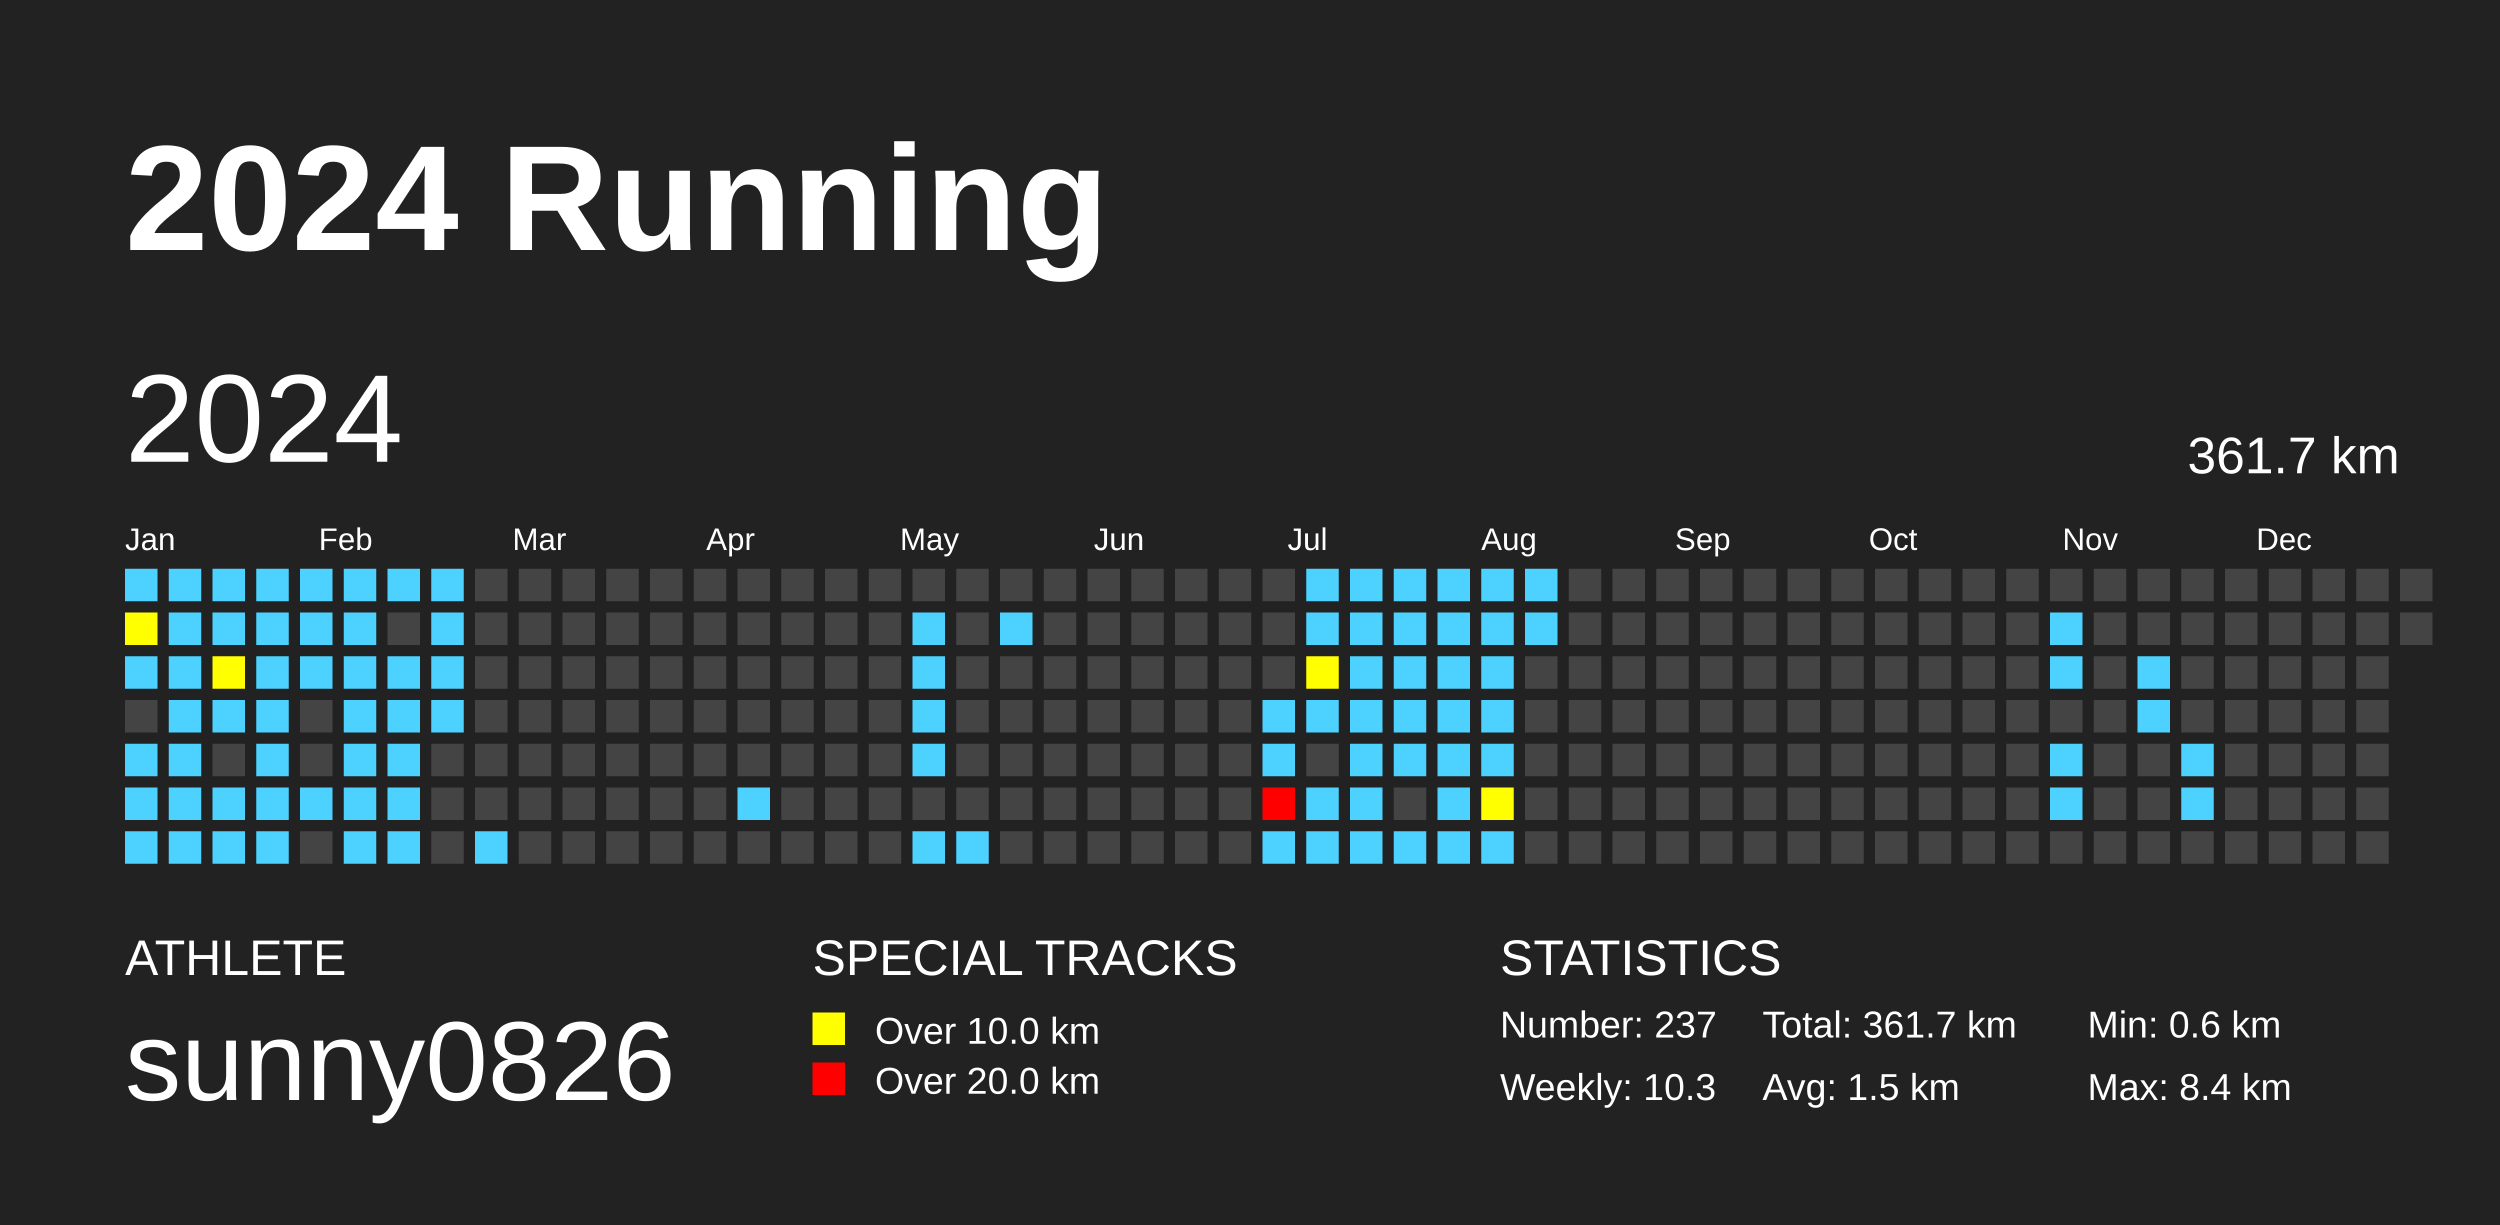
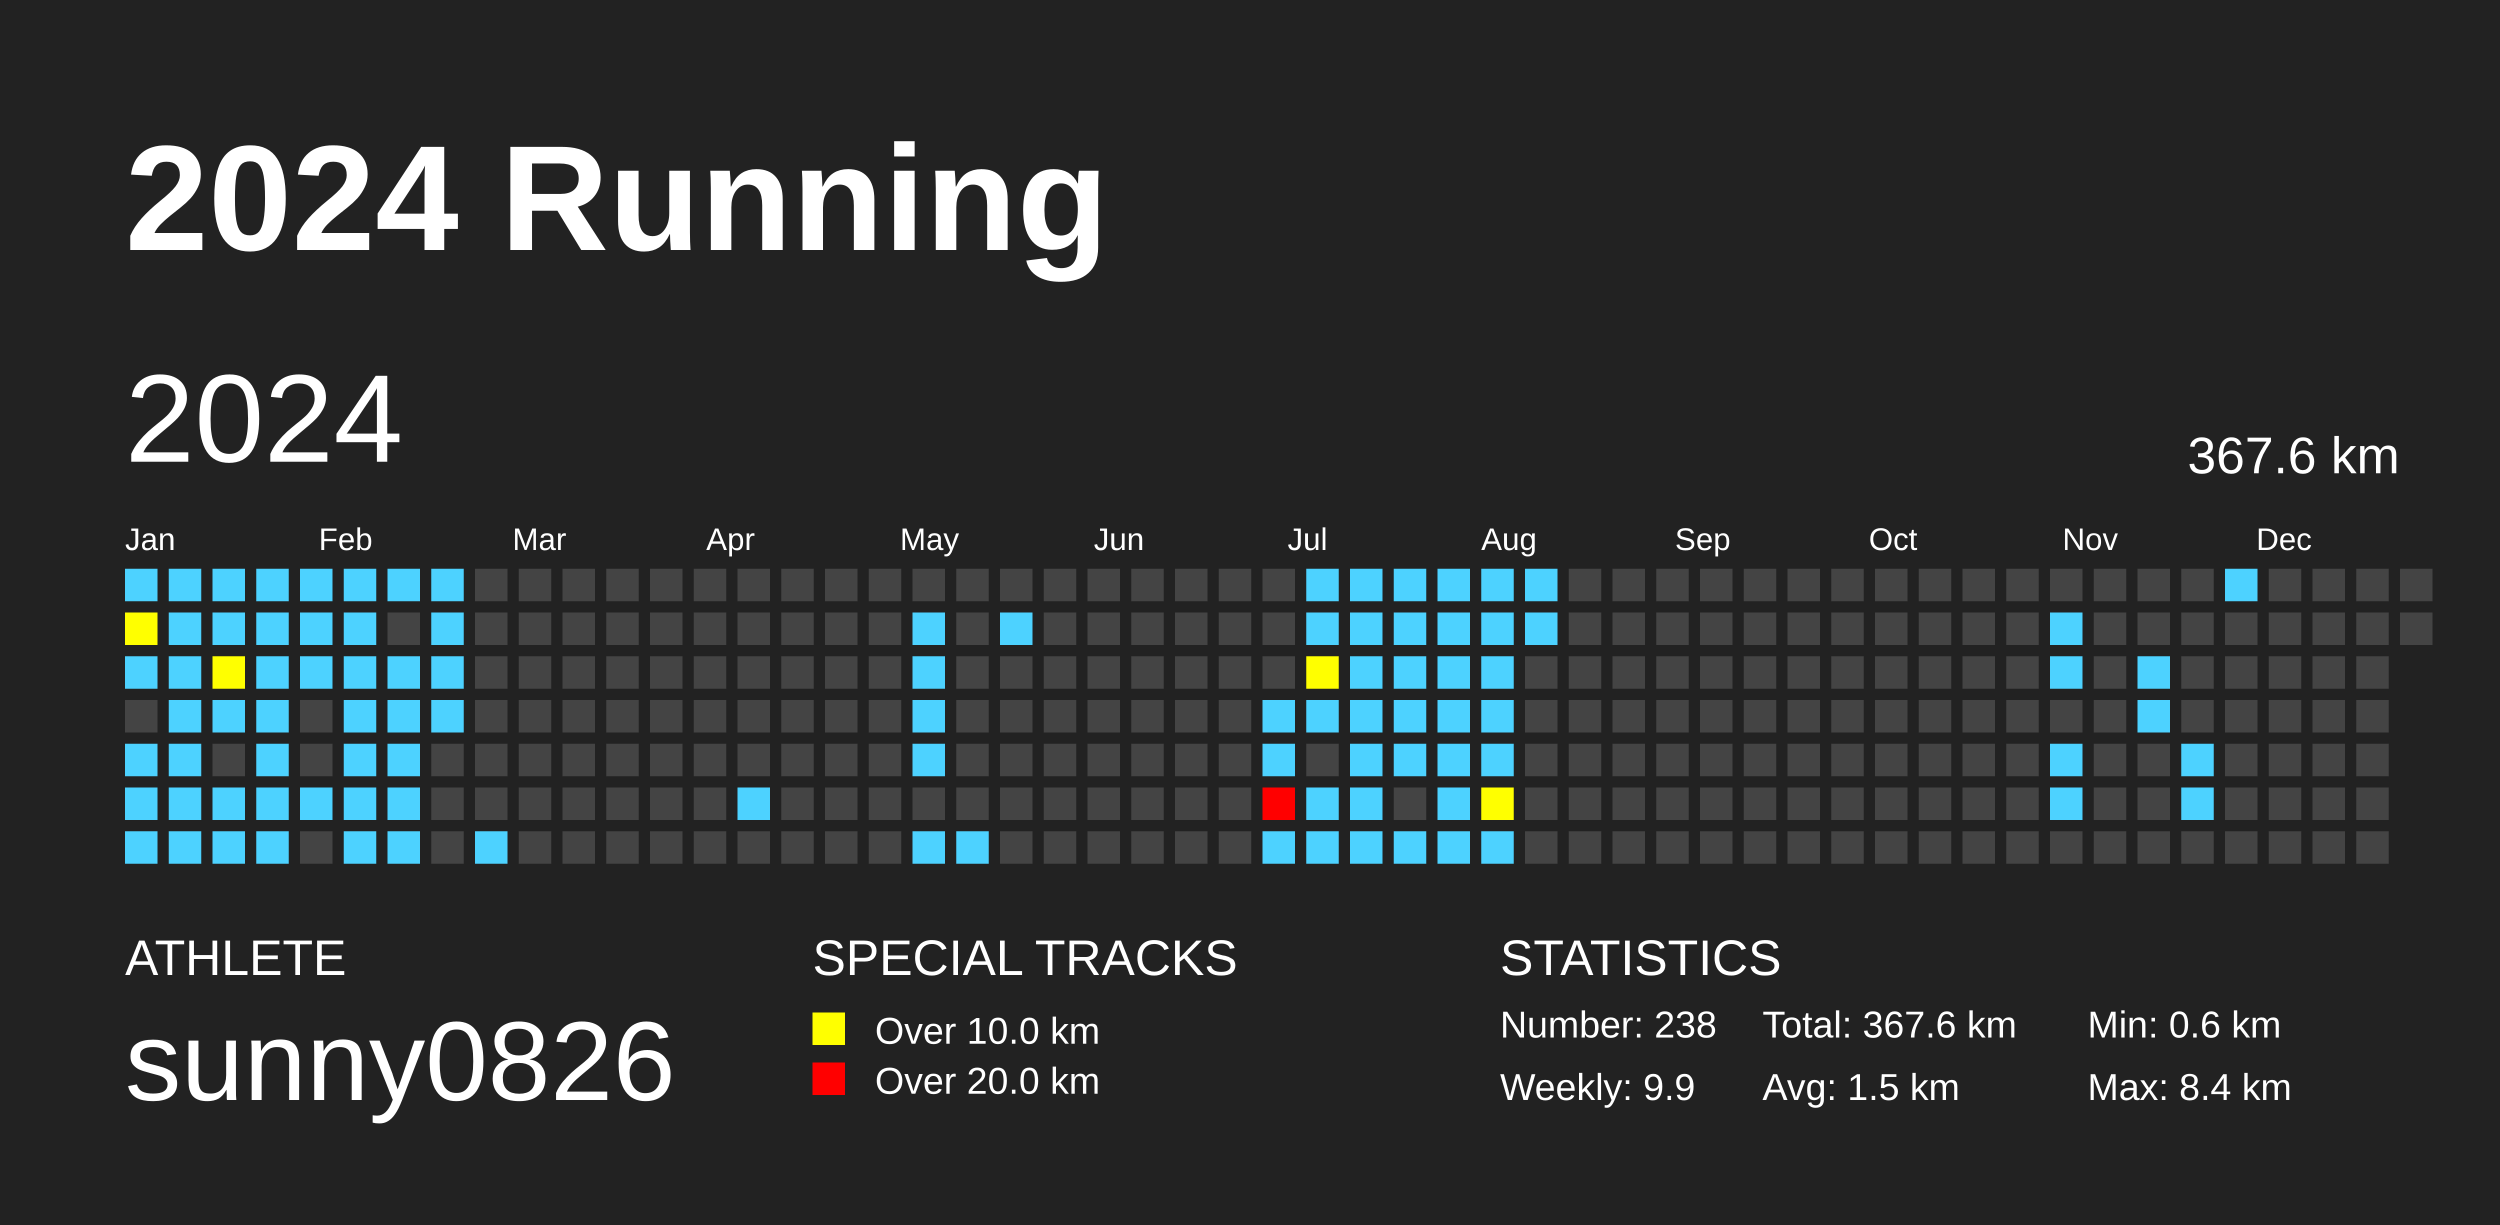
<svg xmlns="http://www.w3.org/2000/svg" baseProfile="full" height="98mm" version="1.1" viewBox="0,0,200,98" width="200mm">
  <defs />
  <rect fill="#222222" height="98" width="200" x="0" y="0" />
  <text fill="#FFFFFF" style="font-size:12px; font-family:Arial; font-weight:bold;" x="10" y="20">2024 Running</text>
  <text fill="#FFFFFF" style="font-size:4px; font-family:Arial" x="10" y="78">ATHLETE</text>
  <text fill="#FFFFFF" style="font-size:9px; font-family:Arial" x="10" y="88">sunny0826</text>
  <text fill="#FFFFFF" style="font-size:4px; font-family:Arial" x="65" y="78">SPECIAL TRACKS</text>
  <rect fill="yellow" height="2.6" width="2.6" x="65" y="81" />
  <text fill="#FFFFFF" style="font-size:3px; font-family:Arial" x="70" y="83.5">Over 10.0 km</text>
  <rect fill="red" height="2.6" width="2.6" x="65" y="85" />
  <text fill="#FFFFFF" style="font-size:3px; font-family:Arial" x="70" y="87.5">Over 20.0 km</text>
  <text fill="#FFFFFF" style="font-size:4px; font-family:Arial" x="120" y="78">STATISTICS</text>
-   <text fill="#FFFFFF" style="font-size:3px; font-family:Arial" x="120" y="83">Number: 237</text>
-   <text fill="#FFFFFF" style="font-size:3px; font-family:Arial" x="120" y="88">Weekly: 10.3</text>
-   <text fill="#FFFFFF" style="font-size:3px; font-family:Arial" x="141" y="83">Total: 361.7 km</text>
+   <text fill="#FFFFFF" style="font-size:3px; font-family:Arial" x="120" y="83">Number: 238</text>
+   <text fill="#FFFFFF" style="font-size:3px; font-family:Arial" x="120" y="88">Weekly: 9.9</text>
+   <text fill="#FFFFFF" style="font-size:3px; font-family:Arial" x="141" y="83">Total: 367.6 km</text>
  <text fill="#FFFFFF" style="font-size:3px; font-family:Arial" x="141" y="88">Avg: 1.5 km</text>
  <text fill="#FFFFFF" style="font-size:3px; font-family:Arial" x="167" y="83">Min: 0.6 km</text>
  <text fill="#FFFFFF" style="font-size:3px; font-family:Arial" x="167" y="88">Max: 8.4 km</text>
  <text dominant-baseline="hanging" fill="#FFFFFF" style="font-size:10.0px; font-family:Arial;" x="10" y="30">2024</text>
-   <text dominant-baseline="hanging" fill="#FFFFFF" style="font-size:4.125px; font-family:Arial;" x="175" y="35">361.7 km</text>
+   <text dominant-baseline="hanging" fill="#FFFFFF" style="font-size:4.125px; font-family:Arial;" x="175" y="35">367.6 km</text>
  <text fill="#FFFFFF" style="font-size:2.5px; font-family:Arial" x="10.0" y="44">Jan</text>
  <text fill="#FFFFFF" style="font-size:2.5px; font-family:Arial" x="25.5" y="44">Feb</text>
  <text fill="#FFFFFF" style="font-size:2.5px; font-family:Arial" x="41.0" y="44">Mar</text>
  <text fill="#FFFFFF" style="font-size:2.5px; font-family:Arial" x="56.5" y="44">Apr</text>
  <text fill="#FFFFFF" style="font-size:2.5px; font-family:Arial" x="72.0" y="44">May</text>
  <text fill="#FFFFFF" style="font-size:2.5px; font-family:Arial" x="87.5" y="44">Jun</text>
  <text fill="#FFFFFF" style="font-size:2.5px; font-family:Arial" x="103.0" y="44">Jul</text>
  <text fill="#FFFFFF" style="font-size:2.5px; font-family:Arial" x="118.5" y="44">Aug</text>
  <text fill="#FFFFFF" style="font-size:2.5px; font-family:Arial" x="134.0" y="44">Sep</text>
  <text fill="#FFFFFF" style="font-size:2.5px; font-family:Arial" x="149.5" y="44">Oct</text>
  <text fill="#FFFFFF" style="font-size:2.5px; font-family:Arial" x="165.0" y="44">Nov</text>
  <text fill="#FFFFFF" style="font-size:2.5px; font-family:Arial" x="180.5" y="44">Dec</text>
  <rect fill="#4DD2FF" height="2.6" width="2.6" x="10.0" y="45.5" />
  <rect fill="yellow" height="2.6" width="2.6" x="10.0" y="49.0" />
  <rect fill="#4DD2FF" height="2.6" width="2.6" x="10.0" y="52.5" />
  <rect fill="#444444" height="2.6" width="2.6" x="10.0" y="56.0" />
  <rect fill="#4DD2FF" height="2.6" width="2.6" x="10.0" y="59.5" />
  <rect fill="#4DD2FF" height="2.6" width="2.6" x="10.0" y="63.0" />
  <rect fill="#4DD2FF" height="2.6" width="2.6" x="10.0" y="66.5" />
  <rect fill="#4DD2FF" height="2.6" width="2.6" x="13.5" y="45.5" />
  <rect fill="#4DD2FF" height="2.6" width="2.6" x="13.5" y="49.0" />
  <rect fill="#4DD2FF" height="2.6" width="2.6" x="13.5" y="52.5" />
  <rect fill="#4DD2FF" height="2.6" width="2.6" x="13.5" y="56.0" />
  <rect fill="#4DD2FF" height="2.6" width="2.6" x="13.5" y="59.5" />
  <rect fill="#4DD2FF" height="2.6" width="2.6" x="13.5" y="63.0" />
  <rect fill="#4DD2FF" height="2.6" width="2.6" x="13.5" y="66.5" />
  <rect fill="#4DD2FF" height="2.6" width="2.6" x="17.0" y="45.5" />
  <rect fill="#4DD2FF" height="2.6" width="2.6" x="17.0" y="49.0" />
  <rect fill="yellow" height="2.6" width="2.6" x="17.0" y="52.5" />
  <rect fill="#4DD2FF" height="2.6" width="2.6" x="17.0" y="56.0" />
  <rect fill="#444444" height="2.6" width="2.6" x="17.0" y="59.5" />
  <rect fill="#4DD2FF" height="2.6" width="2.6" x="17.0" y="63.0" />
  <rect fill="#4DD2FF" height="2.6" width="2.6" x="17.0" y="66.5" />
  <rect fill="#4DD2FF" height="2.6" width="2.6" x="20.5" y="45.5" />
  <rect fill="#4DD2FF" height="2.6" width="2.6" x="20.5" y="49.0" />
  <rect fill="#4DD2FF" height="2.6" width="2.6" x="20.5" y="52.5" />
  <rect fill="#4DD2FF" height="2.6" width="2.6" x="20.5" y="56.0" />
  <rect fill="#4DD2FF" height="2.6" width="2.6" x="20.5" y="59.5" />
  <rect fill="#4DD2FF" height="2.6" width="2.6" x="20.5" y="63.0" />
  <rect fill="#4DD2FF" height="2.6" width="2.6" x="20.5" y="66.5" />
  <rect fill="#4DD2FF" height="2.6" width="2.6" x="24.0" y="45.5" />
  <rect fill="#4DD2FF" height="2.6" width="2.6" x="24.0" y="49.0" />
  <rect fill="#4DD2FF" height="2.6" width="2.6" x="24.0" y="52.5" />
  <rect fill="#444444" height="2.6" width="2.6" x="24.0" y="56.0" />
  <rect fill="#444444" height="2.6" width="2.6" x="24.0" y="59.5" />
  <rect fill="#4DD2FF" height="2.6" width="2.6" x="24.0" y="63.0" />
  <rect fill="#444444" height="2.6" width="2.6" x="24.0" y="66.5" />
  <rect fill="#4DD2FF" height="2.6" width="2.6" x="27.5" y="45.5" />
  <rect fill="#4DD2FF" height="2.6" width="2.6" x="27.5" y="49.0" />
  <rect fill="#4DD2FF" height="2.6" width="2.6" x="27.5" y="52.5" />
  <rect fill="#4DD2FF" height="2.6" width="2.6" x="27.5" y="56.0" />
  <rect fill="#4DD2FF" height="2.6" width="2.6" x="27.5" y="59.5" />
  <rect fill="#4DD2FF" height="2.6" width="2.6" x="27.5" y="63.0" />
  <rect fill="#4DD2FF" height="2.6" width="2.6" x="27.5" y="66.5" />
  <rect fill="#4DD2FF" height="2.6" width="2.6" x="31.0" y="45.5" />
  <rect fill="#444444" height="2.6" width="2.6" x="31.0" y="49.0" />
  <rect fill="#4DD2FF" height="2.6" width="2.6" x="31.0" y="52.5" />
  <rect fill="#4DD2FF" height="2.6" width="2.6" x="31.0" y="56.0" />
  <rect fill="#4DD2FF" height="2.6" width="2.6" x="31.0" y="59.5" />
  <rect fill="#4DD2FF" height="2.6" width="2.6" x="31.0" y="63.0" />
  <rect fill="#4DD2FF" height="2.6" width="2.6" x="31.0" y="66.5" />
  <rect fill="#4DD2FF" height="2.6" width="2.6" x="34.5" y="45.5" />
  <rect fill="#4DD2FF" height="2.6" width="2.6" x="34.5" y="49.0" />
  <rect fill="#4DD2FF" height="2.6" width="2.6" x="34.5" y="52.5" />
  <rect fill="#4DD2FF" height="2.6" width="2.6" x="34.5" y="56.0" />
  <rect fill="#444444" height="2.6" width="2.6" x="34.5" y="59.5" />
  <rect fill="#444444" height="2.6" width="2.6" x="34.5" y="63.0" />
  <rect fill="#444444" height="2.6" width="2.6" x="34.5" y="66.5" />
  <rect fill="#444444" height="2.6" width="2.6" x="38.0" y="45.5" />
  <rect fill="#444444" height="2.6" width="2.6" x="38.0" y="49.0" />
  <rect fill="#444444" height="2.6" width="2.6" x="38.0" y="52.5" />
  <rect fill="#444444" height="2.6" width="2.6" x="38.0" y="56.0" />
  <rect fill="#444444" height="2.6" width="2.6" x="38.0" y="59.5" />
  <rect fill="#444444" height="2.6" width="2.6" x="38.0" y="63.0" />
  <rect fill="#4DD2FF" height="2.6" width="2.6" x="38.0" y="66.5" />
  <rect fill="#444444" height="2.6" width="2.6" x="41.5" y="45.5" />
  <rect fill="#444444" height="2.6" width="2.6" x="41.5" y="49.0" />
  <rect fill="#444444" height="2.6" width="2.6" x="41.5" y="52.5" />
  <rect fill="#444444" height="2.6" width="2.6" x="41.5" y="56.0" />
  <rect fill="#444444" height="2.6" width="2.6" x="41.5" y="59.5" />
  <rect fill="#444444" height="2.6" width="2.6" x="41.5" y="63.0" />
  <rect fill="#444444" height="2.6" width="2.6" x="41.5" y="66.5" />
  <rect fill="#444444" height="2.6" width="2.6" x="45.0" y="45.5" />
  <rect fill="#444444" height="2.6" width="2.6" x="45.0" y="49.0" />
  <rect fill="#444444" height="2.6" width="2.6" x="45.0" y="52.5" />
  <rect fill="#444444" height="2.6" width="2.6" x="45.0" y="56.0" />
  <rect fill="#444444" height="2.6" width="2.6" x="45.0" y="59.5" />
  <rect fill="#444444" height="2.6" width="2.6" x="45.0" y="63.0" />
  <rect fill="#444444" height="2.6" width="2.6" x="45.0" y="66.5" />
  <rect fill="#444444" height="2.6" width="2.6" x="48.5" y="45.5" />
  <rect fill="#444444" height="2.6" width="2.6" x="48.5" y="49.0" />
  <rect fill="#444444" height="2.6" width="2.6" x="48.5" y="52.5" />
  <rect fill="#444444" height="2.6" width="2.6" x="48.5" y="56.0" />
  <rect fill="#444444" height="2.6" width="2.6" x="48.5" y="59.5" />
  <rect fill="#444444" height="2.6" width="2.6" x="48.5" y="63.0" />
  <rect fill="#444444" height="2.6" width="2.6" x="48.5" y="66.5" />
  <rect fill="#444444" height="2.6" width="2.6" x="52.0" y="45.5" />
  <rect fill="#444444" height="2.6" width="2.6" x="52.0" y="49.0" />
  <rect fill="#444444" height="2.6" width="2.6" x="52.0" y="52.5" />
  <rect fill="#444444" height="2.6" width="2.6" x="52.0" y="56.0" />
  <rect fill="#444444" height="2.6" width="2.6" x="52.0" y="59.5" />
  <rect fill="#444444" height="2.6" width="2.6" x="52.0" y="63.0" />
  <rect fill="#444444" height="2.6" width="2.6" x="52.0" y="66.5" />
  <rect fill="#444444" height="2.6" width="2.6" x="55.5" y="45.5" />
  <rect fill="#444444" height="2.6" width="2.6" x="55.5" y="49.0" />
  <rect fill="#444444" height="2.6" width="2.6" x="55.5" y="52.5" />
  <rect fill="#444444" height="2.6" width="2.6" x="55.5" y="56.0" />
  <rect fill="#444444" height="2.6" width="2.6" x="55.5" y="59.5" />
  <rect fill="#444444" height="2.6" width="2.6" x="55.5" y="63.0" />
  <rect fill="#444444" height="2.6" width="2.6" x="55.5" y="66.5" />
  <rect fill="#444444" height="2.6" width="2.6" x="59.0" y="45.5" />
  <rect fill="#444444" height="2.6" width="2.6" x="59.0" y="49.0" />
  <rect fill="#444444" height="2.6" width="2.6" x="59.0" y="52.5" />
  <rect fill="#444444" height="2.6" width="2.6" x="59.0" y="56.0" />
  <rect fill="#444444" height="2.6" width="2.6" x="59.0" y="59.5" />
  <rect fill="#4DD2FF" height="2.6" width="2.6" x="59.0" y="63.0" />
  <rect fill="#444444" height="2.6" width="2.6" x="59.0" y="66.5" />
  <rect fill="#444444" height="2.6" width="2.6" x="62.5" y="45.5" />
  <rect fill="#444444" height="2.6" width="2.6" x="62.5" y="49.0" />
  <rect fill="#444444" height="2.6" width="2.6" x="62.5" y="52.5" />
  <rect fill="#444444" height="2.6" width="2.6" x="62.5" y="56.0" />
  <rect fill="#444444" height="2.6" width="2.6" x="62.5" y="59.5" />
  <rect fill="#444444" height="2.6" width="2.6" x="62.5" y="63.0" />
  <rect fill="#444444" height="2.6" width="2.6" x="62.5" y="66.5" />
  <rect fill="#444444" height="2.6" width="2.6" x="66.0" y="45.5" />
  <rect fill="#444444" height="2.6" width="2.6" x="66.0" y="49.0" />
  <rect fill="#444444" height="2.6" width="2.6" x="66.0" y="52.5" />
  <rect fill="#444444" height="2.6" width="2.6" x="66.0" y="56.0" />
  <rect fill="#444444" height="2.6" width="2.6" x="66.0" y="59.5" />
  <rect fill="#444444" height="2.6" width="2.6" x="66.0" y="63.0" />
  <rect fill="#444444" height="2.6" width="2.6" x="66.0" y="66.5" />
  <rect fill="#444444" height="2.6" width="2.6" x="69.5" y="45.5" />
  <rect fill="#444444" height="2.6" width="2.6" x="69.5" y="49.0" />
  <rect fill="#444444" height="2.6" width="2.6" x="69.5" y="52.5" />
  <rect fill="#444444" height="2.6" width="2.6" x="69.5" y="56.0" />
  <rect fill="#444444" height="2.6" width="2.6" x="69.5" y="59.5" />
  <rect fill="#444444" height="2.6" width="2.6" x="69.5" y="63.0" />
  <rect fill="#444444" height="2.6" width="2.6" x="69.5" y="66.5" />
  <rect fill="#444444" height="2.6" width="2.6" x="73.0" y="45.5" />
  <rect fill="#4DD2FF" height="2.6" width="2.6" x="73.0" y="49.0" />
  <rect fill="#4DD2FF" height="2.6" width="2.6" x="73.0" y="52.5" />
  <rect fill="#4DD2FF" height="2.6" width="2.6" x="73.0" y="56.0" />
  <rect fill="#4DD2FF" height="2.6" width="2.6" x="73.0" y="59.5" />
  <rect fill="#444444" height="2.6" width="2.6" x="73.0" y="63.0" />
  <rect fill="#4DD2FF" height="2.6" width="2.6" x="73.0" y="66.5" />
  <rect fill="#444444" height="2.6" width="2.6" x="76.5" y="45.5" />
  <rect fill="#444444" height="2.6" width="2.6" x="76.5" y="49.0" />
  <rect fill="#444444" height="2.6" width="2.6" x="76.5" y="52.5" />
  <rect fill="#444444" height="2.6" width="2.6" x="76.5" y="56.0" />
  <rect fill="#444444" height="2.6" width="2.6" x="76.5" y="59.5" />
  <rect fill="#444444" height="2.6" width="2.6" x="76.5" y="63.0" />
  <rect fill="#4DD2FF" height="2.6" width="2.6" x="76.5" y="66.5" />
  <rect fill="#444444" height="2.6" width="2.6" x="80.0" y="45.5" />
  <rect fill="#4DD2FF" height="2.6" width="2.6" x="80.0" y="49.0" />
  <rect fill="#444444" height="2.6" width="2.6" x="80.0" y="52.5" />
  <rect fill="#444444" height="2.6" width="2.6" x="80.0" y="56.0" />
  <rect fill="#444444" height="2.6" width="2.6" x="80.0" y="59.5" />
  <rect fill="#444444" height="2.6" width="2.6" x="80.0" y="63.0" />
  <rect fill="#444444" height="2.6" width="2.6" x="80.0" y="66.5" />
  <rect fill="#444444" height="2.6" width="2.6" x="83.5" y="45.5" />
  <rect fill="#444444" height="2.6" width="2.6" x="83.5" y="49.0" />
  <rect fill="#444444" height="2.6" width="2.6" x="83.5" y="52.5" />
  <rect fill="#444444" height="2.6" width="2.6" x="83.5" y="56.0" />
  <rect fill="#444444" height="2.6" width="2.6" x="83.5" y="59.5" />
  <rect fill="#444444" height="2.6" width="2.6" x="83.5" y="63.0" />
  <rect fill="#444444" height="2.6" width="2.6" x="83.5" y="66.5" />
  <rect fill="#444444" height="2.6" width="2.6" x="87.0" y="45.5" />
  <rect fill="#444444" height="2.6" width="2.6" x="87.0" y="49.0" />
  <rect fill="#444444" height="2.6" width="2.6" x="87.0" y="52.5" />
  <rect fill="#444444" height="2.6" width="2.6" x="87.0" y="56.0" />
  <rect fill="#444444" height="2.6" width="2.6" x="87.0" y="59.5" />
  <rect fill="#444444" height="2.6" width="2.6" x="87.0" y="63.0" />
  <rect fill="#444444" height="2.6" width="2.6" x="87.0" y="66.5" />
  <rect fill="#444444" height="2.6" width="2.6" x="90.5" y="45.5" />
  <rect fill="#444444" height="2.6" width="2.6" x="90.5" y="49.0" />
  <rect fill="#444444" height="2.6" width="2.6" x="90.5" y="52.5" />
  <rect fill="#444444" height="2.6" width="2.6" x="90.5" y="56.0" />
  <rect fill="#444444" height="2.6" width="2.6" x="90.5" y="59.5" />
  <rect fill="#444444" height="2.6" width="2.6" x="90.5" y="63.0" />
  <rect fill="#444444" height="2.6" width="2.6" x="90.5" y="66.5" />
  <rect fill="#444444" height="2.6" width="2.6" x="94.0" y="45.5" />
  <rect fill="#444444" height="2.6" width="2.6" x="94.0" y="49.0" />
  <rect fill="#444444" height="2.6" width="2.6" x="94.0" y="52.5" />
  <rect fill="#444444" height="2.6" width="2.6" x="94.0" y="56.0" />
  <rect fill="#444444" height="2.6" width="2.6" x="94.0" y="59.5" />
  <rect fill="#444444" height="2.6" width="2.6" x="94.0" y="63.0" />
  <rect fill="#444444" height="2.6" width="2.6" x="94.0" y="66.5" />
  <rect fill="#444444" height="2.6" width="2.6" x="97.5" y="45.5" />
  <rect fill="#444444" height="2.6" width="2.6" x="97.5" y="49.0" />
  <rect fill="#444444" height="2.6" width="2.6" x="97.5" y="52.5" />
  <rect fill="#444444" height="2.6" width="2.6" x="97.5" y="56.0" />
  <rect fill="#444444" height="2.6" width="2.6" x="97.5" y="59.5" />
  <rect fill="#444444" height="2.6" width="2.6" x="97.5" y="63.0" />
  <rect fill="#444444" height="2.6" width="2.6" x="97.5" y="66.5" />
  <rect fill="#444444" height="2.6" width="2.6" x="101.0" y="45.5" />
  <rect fill="#444444" height="2.6" width="2.6" x="101.0" y="49.0" />
  <rect fill="#444444" height="2.6" width="2.6" x="101.0" y="52.5" />
  <rect fill="#4DD2FF" height="2.6" width="2.6" x="101.0" y="56.0" />
  <rect fill="#4DD2FF" height="2.6" width="2.6" x="101.0" y="59.5" />
  <rect fill="red" height="2.6" width="2.6" x="101.0" y="63.0" />
  <rect fill="#4DD2FF" height="2.6" width="2.6" x="101.0" y="66.5" />
  <rect fill="#4DD2FF" height="2.6" width="2.6" x="104.5" y="45.5" />
  <rect fill="#4DD2FF" height="2.6" width="2.6" x="104.5" y="49.0" />
  <rect fill="yellow" height="2.6" width="2.6" x="104.5" y="52.5" />
  <rect fill="#4DD2FF" height="2.6" width="2.6" x="104.5" y="56.0" />
  <rect fill="#444444" height="2.6" width="2.6" x="104.5" y="59.5" />
  <rect fill="#4DD2FF" height="2.6" width="2.6" x="104.5" y="63.0" />
  <rect fill="#4DD2FF" height="2.6" width="2.6" x="104.5" y="66.5" />
  <rect fill="#4DD2FF" height="2.6" width="2.6" x="108.0" y="45.5" />
  <rect fill="#4DD2FF" height="2.6" width="2.6" x="108.0" y="49.0" />
  <rect fill="#4DD2FF" height="2.6" width="2.6" x="108.0" y="52.5" />
  <rect fill="#4DD2FF" height="2.6" width="2.6" x="108.0" y="56.0" />
  <rect fill="#4DD2FF" height="2.6" width="2.6" x="108.0" y="59.5" />
  <rect fill="#4DD2FF" height="2.6" width="2.6" x="108.0" y="63.0" />
  <rect fill="#4DD2FF" height="2.6" width="2.6" x="108.0" y="66.5" />
  <rect fill="#4DD2FF" height="2.6" width="2.6" x="111.5" y="45.5" />
  <rect fill="#4DD2FF" height="2.6" width="2.6" x="111.5" y="49.0" />
  <rect fill="#4DD2FF" height="2.6" width="2.6" x="111.5" y="52.5" />
  <rect fill="#4DD2FF" height="2.6" width="2.6" x="111.5" y="56.0" />
  <rect fill="#4DD2FF" height="2.6" width="2.6" x="111.5" y="59.5" />
  <rect fill="#444444" height="2.6" width="2.6" x="111.5" y="63.0" />
  <rect fill="#4DD2FF" height="2.6" width="2.6" x="111.5" y="66.5" />
  <rect fill="#4DD2FF" height="2.6" width="2.6" x="115.0" y="45.5" />
  <rect fill="#4DD2FF" height="2.6" width="2.6" x="115.0" y="49.0" />
  <rect fill="#4DD2FF" height="2.6" width="2.6" x="115.0" y="52.5" />
  <rect fill="#4DD2FF" height="2.6" width="2.6" x="115.0" y="56.0" />
  <rect fill="#4DD2FF" height="2.6" width="2.6" x="115.0" y="59.5" />
  <rect fill="#4DD2FF" height="2.6" width="2.6" x="115.0" y="63.0" />
  <rect fill="#4DD2FF" height="2.6" width="2.6" x="115.0" y="66.5" />
  <rect fill="#4DD2FF" height="2.6" width="2.6" x="118.5" y="45.5" />
  <rect fill="#4DD2FF" height="2.6" width="2.6" x="118.5" y="49.0" />
  <rect fill="#4DD2FF" height="2.6" width="2.6" x="118.5" y="52.5" />
  <rect fill="#4DD2FF" height="2.6" width="2.6" x="118.5" y="56.0" />
  <rect fill="#4DD2FF" height="2.6" width="2.6" x="118.5" y="59.5" />
  <rect fill="yellow" height="2.6" width="2.6" x="118.5" y="63.0" />
  <rect fill="#4DD2FF" height="2.6" width="2.6" x="118.5" y="66.5" />
  <rect fill="#4DD2FF" height="2.6" width="2.6" x="122.0" y="45.5" />
  <rect fill="#4DD2FF" height="2.6" width="2.6" x="122.0" y="49.0" />
  <rect fill="#444444" height="2.6" width="2.6" x="122.0" y="52.5" />
  <rect fill="#444444" height="2.6" width="2.6" x="122.0" y="56.0" />
  <rect fill="#444444" height="2.6" width="2.6" x="122.0" y="59.5" />
  <rect fill="#444444" height="2.6" width="2.6" x="122.0" y="63.0" />
  <rect fill="#444444" height="2.6" width="2.6" x="122.0" y="66.5" />
  <rect fill="#444444" height="2.6" width="2.6" x="125.5" y="45.5" />
  <rect fill="#444444" height="2.6" width="2.6" x="125.5" y="49.0" />
  <rect fill="#444444" height="2.6" width="2.6" x="125.5" y="52.5" />
  <rect fill="#444444" height="2.6" width="2.6" x="125.5" y="56.0" />
  <rect fill="#444444" height="2.6" width="2.6" x="125.5" y="59.5" />
  <rect fill="#444444" height="2.6" width="2.6" x="125.5" y="63.0" />
  <rect fill="#444444" height="2.6" width="2.6" x="125.5" y="66.5" />
  <rect fill="#444444" height="2.6" width="2.6" x="129.0" y="45.5" />
  <rect fill="#444444" height="2.6" width="2.6" x="129.0" y="49.0" />
  <rect fill="#444444" height="2.6" width="2.6" x="129.0" y="52.5" />
  <rect fill="#444444" height="2.6" width="2.6" x="129.0" y="56.0" />
  <rect fill="#444444" height="2.6" width="2.6" x="129.0" y="59.5" />
  <rect fill="#444444" height="2.6" width="2.6" x="129.0" y="63.0" />
  <rect fill="#444444" height="2.6" width="2.6" x="129.0" y="66.5" />
  <rect fill="#444444" height="2.6" width="2.6" x="132.5" y="45.5" />
  <rect fill="#444444" height="2.6" width="2.6" x="132.5" y="49.0" />
  <rect fill="#444444" height="2.6" width="2.6" x="132.5" y="52.5" />
  <rect fill="#444444" height="2.6" width="2.6" x="132.5" y="56.0" />
  <rect fill="#444444" height="2.6" width="2.6" x="132.5" y="59.5" />
  <rect fill="#444444" height="2.6" width="2.6" x="132.5" y="63.0" />
  <rect fill="#444444" height="2.6" width="2.6" x="132.5" y="66.5" />
  <rect fill="#444444" height="2.6" width="2.6" x="136.0" y="45.5" />
  <rect fill="#444444" height="2.6" width="2.6" x="136.0" y="49.0" />
  <rect fill="#444444" height="2.6" width="2.6" x="136.0" y="52.5" />
  <rect fill="#444444" height="2.6" width="2.6" x="136.0" y="56.0" />
  <rect fill="#444444" height="2.6" width="2.6" x="136.0" y="59.5" />
  <rect fill="#444444" height="2.6" width="2.6" x="136.0" y="63.0" />
  <rect fill="#444444" height="2.6" width="2.6" x="136.0" y="66.5" />
  <rect fill="#444444" height="2.6" width="2.6" x="139.5" y="45.5" />
  <rect fill="#444444" height="2.6" width="2.6" x="139.5" y="49.0" />
  <rect fill="#444444" height="2.6" width="2.6" x="139.5" y="52.5" />
  <rect fill="#444444" height="2.6" width="2.6" x="139.5" y="56.0" />
  <rect fill="#444444" height="2.6" width="2.6" x="139.5" y="59.5" />
  <rect fill="#444444" height="2.6" width="2.6" x="139.5" y="63.0" />
  <rect fill="#444444" height="2.6" width="2.6" x="139.5" y="66.5" />
  <rect fill="#444444" height="2.6" width="2.6" x="143.0" y="45.5" />
  <rect fill="#444444" height="2.6" width="2.6" x="143.0" y="49.0" />
  <rect fill="#444444" height="2.6" width="2.6" x="143.0" y="52.5" />
  <rect fill="#444444" height="2.6" width="2.6" x="143.0" y="56.0" />
  <rect fill="#444444" height="2.6" width="2.6" x="143.0" y="59.5" />
  <rect fill="#444444" height="2.6" width="2.6" x="143.0" y="63.0" />
  <rect fill="#444444" height="2.6" width="2.6" x="143.0" y="66.5" />
  <rect fill="#444444" height="2.6" width="2.6" x="146.5" y="45.5" />
  <rect fill="#444444" height="2.6" width="2.6" x="146.5" y="49.0" />
  <rect fill="#444444" height="2.6" width="2.6" x="146.5" y="52.5" />
  <rect fill="#444444" height="2.6" width="2.6" x="146.5" y="56.0" />
  <rect fill="#444444" height="2.6" width="2.6" x="146.5" y="59.5" />
  <rect fill="#444444" height="2.6" width="2.6" x="146.5" y="63.0" />
  <rect fill="#444444" height="2.6" width="2.6" x="146.5" y="66.5" />
  <rect fill="#444444" height="2.6" width="2.6" x="150.0" y="45.5" />
  <rect fill="#444444" height="2.6" width="2.6" x="150.0" y="49.0" />
  <rect fill="#444444" height="2.6" width="2.6" x="150.0" y="52.5" />
  <rect fill="#444444" height="2.6" width="2.6" x="150.0" y="56.0" />
  <rect fill="#444444" height="2.6" width="2.6" x="150.0" y="59.5" />
  <rect fill="#444444" height="2.6" width="2.6" x="150.0" y="63.0" />
  <rect fill="#444444" height="2.6" width="2.6" x="150.0" y="66.5" />
  <rect fill="#444444" height="2.6" width="2.6" x="153.5" y="45.5" />
  <rect fill="#444444" height="2.6" width="2.6" x="153.5" y="49.0" />
  <rect fill="#444444" height="2.6" width="2.6" x="153.5" y="52.5" />
  <rect fill="#444444" height="2.6" width="2.6" x="153.5" y="56.0" />
  <rect fill="#444444" height="2.6" width="2.6" x="153.5" y="59.5" />
  <rect fill="#444444" height="2.6" width="2.6" x="153.5" y="63.0" />
  <rect fill="#444444" height="2.6" width="2.6" x="153.5" y="66.5" />
  <rect fill="#444444" height="2.6" width="2.6" x="157.0" y="45.5" />
  <rect fill="#444444" height="2.6" width="2.6" x="157.0" y="49.0" />
  <rect fill="#444444" height="2.6" width="2.6" x="157.0" y="52.5" />
  <rect fill="#444444" height="2.6" width="2.6" x="157.0" y="56.0" />
  <rect fill="#444444" height="2.6" width="2.6" x="157.0" y="59.5" />
  <rect fill="#444444" height="2.6" width="2.6" x="157.0" y="63.0" />
  <rect fill="#444444" height="2.6" width="2.6" x="157.0" y="66.5" />
  <rect fill="#444444" height="2.6" width="2.6" x="160.5" y="45.5" />
  <rect fill="#444444" height="2.6" width="2.6" x="160.5" y="49.0" />
  <rect fill="#444444" height="2.6" width="2.6" x="160.5" y="52.5" />
  <rect fill="#444444" height="2.6" width="2.6" x="160.5" y="56.0" />
  <rect fill="#444444" height="2.6" width="2.6" x="160.5" y="59.5" />
  <rect fill="#444444" height="2.6" width="2.6" x="160.5" y="63.0" />
  <rect fill="#444444" height="2.6" width="2.6" x="160.5" y="66.5" />
  <rect fill="#444444" height="2.6" width="2.6" x="164.0" y="45.5" />
  <rect fill="#4DD2FF" height="2.6" width="2.6" x="164.0" y="49.0" />
  <rect fill="#4DD2FF" height="2.6" width="2.6" x="164.0" y="52.5" />
  <rect fill="#444444" height="2.6" width="2.6" x="164.0" y="56.0" />
  <rect fill="#4DD2FF" height="2.6" width="2.6" x="164.0" y="59.5" />
  <rect fill="#4DD2FF" height="2.6" width="2.6" x="164.0" y="63.0" />
  <rect fill="#444444" height="2.6" width="2.6" x="164.0" y="66.5" />
  <rect fill="#444444" height="2.6" width="2.6" x="167.5" y="45.5" />
  <rect fill="#444444" height="2.6" width="2.6" x="167.5" y="49.0" />
  <rect fill="#444444" height="2.6" width="2.6" x="167.5" y="52.5" />
  <rect fill="#444444" height="2.6" width="2.6" x="167.5" y="56.0" />
  <rect fill="#444444" height="2.6" width="2.6" x="167.5" y="59.5" />
  <rect fill="#444444" height="2.6" width="2.6" x="167.5" y="63.0" />
  <rect fill="#444444" height="2.6" width="2.6" x="167.5" y="66.5" />
  <rect fill="#444444" height="2.6" width="2.6" x="171.0" y="45.5" />
  <rect fill="#444444" height="2.6" width="2.6" x="171.0" y="49.0" />
  <rect fill="#4DD2FF" height="2.6" width="2.6" x="171.0" y="52.5" />
  <rect fill="#4DD2FF" height="2.6" width="2.6" x="171.0" y="56.0" />
  <rect fill="#444444" height="2.6" width="2.6" x="171.0" y="59.5" />
  <rect fill="#444444" height="2.6" width="2.6" x="171.0" y="63.0" />
  <rect fill="#444444" height="2.6" width="2.6" x="171.0" y="66.5" />
  <rect fill="#444444" height="2.6" width="2.6" x="174.5" y="45.5" />
  <rect fill="#444444" height="2.6" width="2.6" x="174.5" y="49.0" />
  <rect fill="#444444" height="2.6" width="2.6" x="174.5" y="52.5" />
  <rect fill="#444444" height="2.6" width="2.6" x="174.5" y="56.0" />
  <rect fill="#4DD2FF" height="2.6" width="2.6" x="174.5" y="59.5" />
  <rect fill="#4DD2FF" height="2.6" width="2.6" x="174.5" y="63.0" />
  <rect fill="#444444" height="2.6" width="2.6" x="174.5" y="66.5" />
-   <rect fill="#444444" height="2.6" width="2.6" x="178.0" y="45.5" />
+   <rect fill="#4DD2FF" height="2.6" width="2.6" x="178.0" y="45.5" />
  <rect fill="#444444" height="2.6" width="2.6" x="178.0" y="49.0" />
  <rect fill="#444444" height="2.6" width="2.6" x="178.0" y="52.5" />
  <rect fill="#444444" height="2.6" width="2.6" x="178.0" y="56.0" />
  <rect fill="#444444" height="2.6" width="2.6" x="178.0" y="59.5" />
  <rect fill="#444444" height="2.6" width="2.6" x="178.0" y="63.0" />
  <rect fill="#444444" height="2.6" width="2.6" x="178.0" y="66.5" />
  <rect fill="#444444" height="2.6" width="2.6" x="181.5" y="45.5" />
  <rect fill="#444444" height="2.6" width="2.6" x="181.5" y="49.0" />
  <rect fill="#444444" height="2.6" width="2.6" x="181.5" y="52.5" />
  <rect fill="#444444" height="2.6" width="2.6" x="181.5" y="56.0" />
  <rect fill="#444444" height="2.6" width="2.6" x="181.5" y="59.5" />
  <rect fill="#444444" height="2.6" width="2.6" x="181.5" y="63.0" />
  <rect fill="#444444" height="2.6" width="2.6" x="181.5" y="66.5" />
  <rect fill="#444444" height="2.6" width="2.6" x="185.0" y="45.5" />
  <rect fill="#444444" height="2.6" width="2.6" x="185.0" y="49.0" />
  <rect fill="#444444" height="2.6" width="2.6" x="185.0" y="52.5" />
  <rect fill="#444444" height="2.6" width="2.6" x="185.0" y="56.0" />
  <rect fill="#444444" height="2.6" width="2.6" x="185.0" y="59.5" />
  <rect fill="#444444" height="2.6" width="2.6" x="185.0" y="63.0" />
  <rect fill="#444444" height="2.6" width="2.6" x="185.0" y="66.5" />
  <rect fill="#444444" height="2.6" width="2.6" x="188.5" y="45.5" />
  <rect fill="#444444" height="2.6" width="2.6" x="188.5" y="49.0" />
  <rect fill="#444444" height="2.6" width="2.6" x="188.5" y="52.5" />
  <rect fill="#444444" height="2.6" width="2.6" x="188.5" y="56.0" />
  <rect fill="#444444" height="2.6" width="2.6" x="188.5" y="59.5" />
  <rect fill="#444444" height="2.6" width="2.6" x="188.5" y="63.0" />
  <rect fill="#444444" height="2.6" width="2.6" x="188.5" y="66.5" />
  <rect fill="#444444" height="2.6" width="2.6" x="192.0" y="45.5" />
  <rect fill="#444444" height="2.6" width="2.6" x="192.0" y="49.0" />
</svg>
